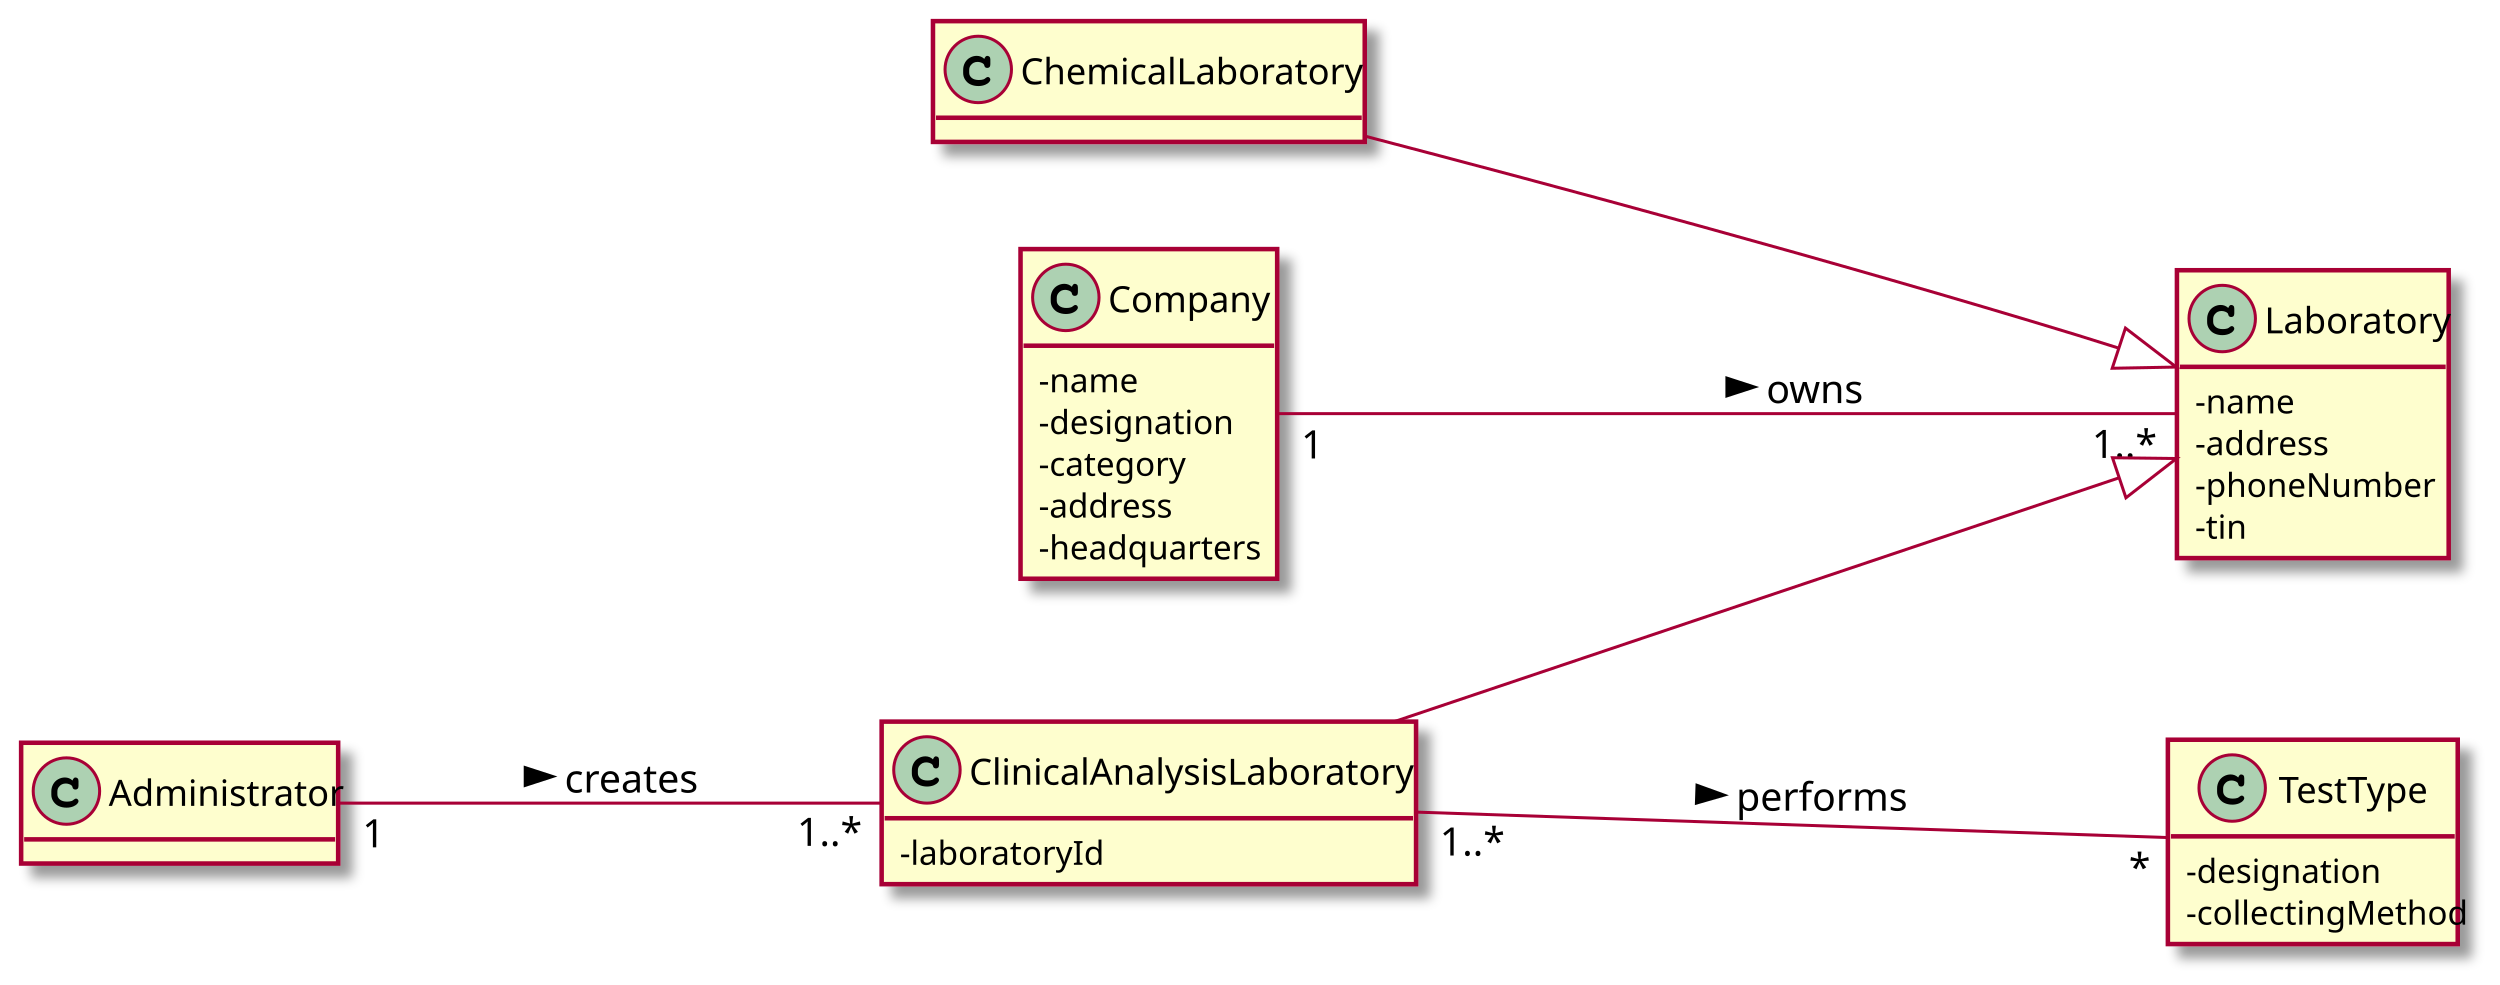
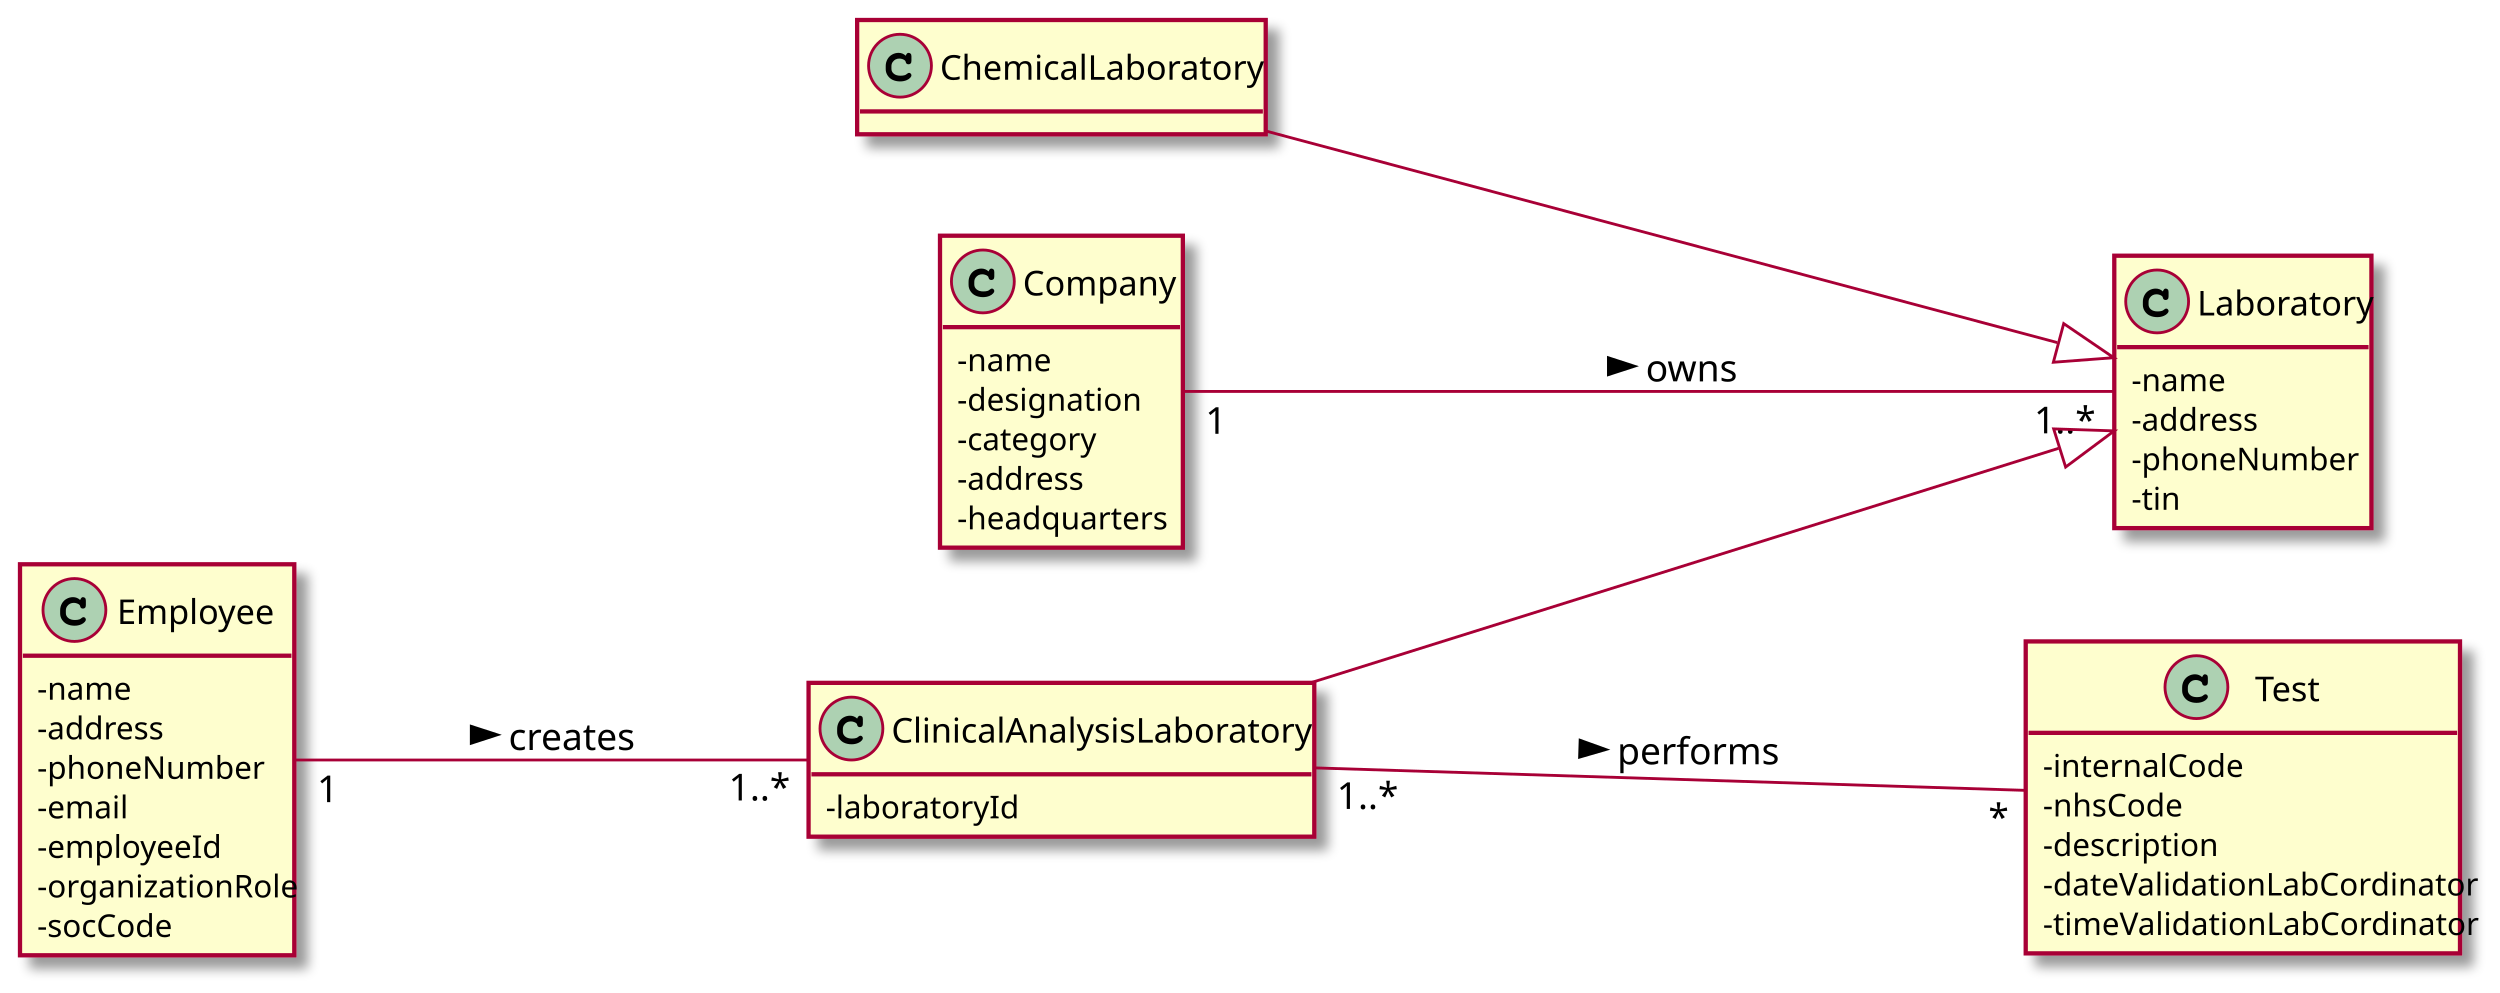
- <svg xmlns="http://www.w3.org/2000/svg" contentScriptType="application/ecmascript" contentStyleType="text/css" height="326px" preserveAspectRatio="none" style="width:828px;height:326px;" version="1.1" viewBox="0 0 828 326" width="828px" zoomAndPan="magnify">
+ <svg xmlns="http://www.w3.org/2000/svg" contentScriptType="application/ecmascript" contentStyleType="text/css" height="278.4px" preserveAspectRatio="none" style="width:700px;height:278px;" version="1.1" viewBox="0 0 700 278" width="700px" zoomAndPan="magnify">
  <defs>
-     <filter height="300%" id="f1x66e6q6ec8m7" width="300%" x="-1" y="-1">
-       <feGaussianBlur result="blurOut" stdDeviation="2.0" />
+     <filter height="300%" id="f6qgeeapyv92z" width="300%" x="-1" y="-1">
+       <feGaussianBlur result="blurOut" stdDeviation="1.6" />
      <feColorMatrix in="blurOut" result="blurOut2" type="matrix" values="0 0 0 0 0 0 0 0 0 0 0 0 0 0 0 0 0 0 .4 0" />
-       <feOffset dx="4.0" dy="4.0" in="blurOut2" result="blurOut3" />
+       <feOffset dx="3.2" dy="3.2" in="blurOut2" result="blurOut3" />
      <feBlend in="SourceGraphic" in2="blurOut3" mode="normal" />
    </filter>
  </defs>
  <g>
-     <rect codeLine="7" fill="#FEFECE" filter="url(#f1x66e6q6ec8m7)" height="109.18" id="Company" style="stroke:#A80036;stroke-width:1.5;" width="85" x="338" y="82.5" />
-     <ellipse cx="353" cy="98.5" fill="#ADD1B2" rx="11" ry="11" style="stroke:#A80036;stroke-width:1.0;" />
-     <path d="M355,95 Q355.203,94.5 355.438,94.25 Q355.672,94 355.938,94 Q356.406,94 356.703,94.281 Q357,94.562 357,95.219 L357,96.781 Q357,97.438 356.719,97.719 Q356.438,98 356,98 Q355.609,98 355.359,97.828 Q355.109,97.656 355,97.203 Q354.953,96.891 354.781,96.719 Q354.469,96.391 353.906,96.203 Q353.344,96 352.781,96 Q352.078,96 351.484,96.281 Q350.906,96.562 350.453,97.188 Q350,97.812 350,98.672 L350,99.594 Q350,100.625 350.844,101.312 Q351.688,102 353.188,102 Q354.078,102 354.703,101.797 Q355.062,101.688 355.469,101.328 Q355.734,101.125 355.875,101.062 Q356.016,101 356.188,101 Q356.516,101 356.75,101.266 Q357,101.516 357,101.875 Q357,102.219 356.656,102.625 Q356.156,103.219 355.359,103.547 Q354.312,104 353.031,104 Q351.531,104 350.328,103.406 Q349.359,102.938 348.672,101.922 Q348,100.906 348,99.703 L348,98.609 Q348,97.359 348.594,96.266 Q349.203,95.172 350.25,94.594 Q351.312,94 352.5,94 Q353.219,94 353.844,94.25 Q354.469,94.5 355,95 Z " fill="#000000" />
-     <text fill="#000000" font-family="sans-serif" font-size="12" lengthAdjust="spacing" textLength="53" x="367" y="103.41">Company</text>
-     <line style="stroke:#A80036;stroke-width:1.5;" x1="339" x2="422" y1="114.5" y2="114.5" />
-     <text fill="#000000" font-family="sans-serif" font-size="11" lengthAdjust="spacing" textLength="30" x="344" y="129.919">-name</text>
-     <text fill="#000000" font-family="sans-serif" font-size="11" lengthAdjust="spacing" textLength="59" x="344" y="143.755">-designation</text>
-     <text fill="#000000" font-family="sans-serif" font-size="11" lengthAdjust="spacing" textLength="47" x="344" y="157.591">-category</text>
-     <text fill="#000000" font-family="sans-serif" font-size="11" lengthAdjust="spacing" textLength="44" x="344" y="171.427">-address</text>
-     <text fill="#000000" font-family="sans-serif" font-size="11" lengthAdjust="spacing" textLength="69" x="344" y="185.263">-headquarters</text>
-     <rect codeLine="15" fill="#FEFECE" filter="url(#f1x66e6q6ec8m7)" height="95.344" id="Laboratory" style="stroke:#A80036;stroke-width:1.5;" width="90" x="721" y="89.5" />
-     <ellipse cx="736" cy="105.5" fill="#ADD1B2" rx="11" ry="11" style="stroke:#A80036;stroke-width:1.0;" />
-     <path d="M738,102 Q738.203,101.5 738.438,101.25 Q738.672,101 738.938,101 Q739.406,101 739.703,101.281 Q740,101.562 740,102.219 L740,103.781 Q740,104.438 739.719,104.719 Q739.438,105 739,105 Q738.609,105 738.359,104.828 Q738.109,104.656 738,104.203 Q737.953,103.891 737.781,103.719 Q737.469,103.391 736.906,103.203 Q736.344,103 735.781,103 Q735.078,103 734.484,103.281 Q733.906,103.562 733.453,104.188 Q733,104.812 733,105.672 L733,106.594 Q733,107.625 733.844,108.312 Q734.688,109 736.188,109 Q737.078,109 737.703,108.797 Q738.062,108.688 738.469,108.328 Q738.734,108.125 738.875,108.062 Q739.016,108 739.188,108 Q739.516,108 739.75,108.266 Q740,108.516 740,108.875 Q740,109.219 739.656,109.625 Q739.156,110.219 738.359,110.547 Q737.312,111 736.031,111 Q734.531,111 733.328,110.406 Q732.359,109.938 731.672,108.922 Q731,107.906 731,106.703 L731,105.609 Q731,104.359 731.594,103.266 Q732.203,102.172 733.25,101.594 Q734.312,101 735.5,101 Q736.219,101 736.844,101.25 Q737.469,101.5 738,102 Z " fill="#000000" />
-     <text fill="#000000" font-family="sans-serif" font-size="12" lengthAdjust="spacing" textLength="58" x="750" y="110.41">Laboratory</text>
-     <line style="stroke:#A80036;stroke-width:1.5;" x1="722" x2="810" y1="121.5" y2="121.5" />
-     <text fill="#000000" font-family="sans-serif" font-size="11" lengthAdjust="spacing" textLength="30" x="727" y="136.919">-name</text>
-     <text fill="#000000" font-family="sans-serif" font-size="11" lengthAdjust="spacing" textLength="44" x="727" y="150.755">-address</text>
-     <text fill="#000000" font-family="sans-serif" font-size="11" lengthAdjust="spacing" textLength="71" x="727" y="164.591">-phoneNumber</text>
-     <text fill="#000000" font-family="sans-serif" font-size="11" lengthAdjust="spacing" textLength="15" x="727" y="178.427">-tin</text>
-     <rect codeLine="22" fill="#FEFECE" filter="url(#f1x66e6q6ec8m7)" height="53.836" id="ClinicalAnalysisLaboratory" style="stroke:#A80036;stroke-width:1.5;" width="177" x="292" y="239" />
-     <ellipse cx="307" cy="255" fill="#ADD1B2" rx="11" ry="11" style="stroke:#A80036;stroke-width:1.0;" />
-     <path d="M309,251.5 Q309.203,251 309.438,250.75 Q309.672,250.5 309.938,250.5 Q310.406,250.5 310.703,250.781 Q311,251.062 311,251.719 L311,253.281 Q311,253.938 310.719,254.219 Q310.438,254.5 310,254.5 Q309.609,254.5 309.359,254.328 Q309.109,254.156 309,253.703 Q308.953,253.391 308.781,253.219 Q308.469,252.891 307.906,252.703 Q307.344,252.5 306.781,252.5 Q306.078,252.5 305.484,252.781 Q304.906,253.062 304.453,253.688 Q304,254.312 304,255.172 L304,256.094 Q304,257.125 304.844,257.812 Q305.688,258.5 307.188,258.5 Q308.078,258.5 308.703,258.297 Q309.062,258.188 309.469,257.828 Q309.734,257.625 309.875,257.562 Q310.016,257.5 310.188,257.5 Q310.516,257.5 310.75,257.766 Q311,258.016 311,258.375 Q311,258.719 310.656,259.125 Q310.156,259.719 309.359,260.047 Q308.312,260.5 307.031,260.5 Q305.531,260.5 304.328,259.906 Q303.359,259.438 302.672,258.422 Q302,257.406 302,256.203 L302,255.109 Q302,253.859 302.594,252.766 Q303.203,251.672 304.25,251.094 Q305.312,250.5 306.5,250.5 Q307.219,250.5 307.844,250.75 Q308.469,251 309,251.5 Z " fill="#000000" />
-     <text fill="#000000" font-family="sans-serif" font-size="12" lengthAdjust="spacing" textLength="145" x="321" y="259.91">ClinicalAnalysisLaboratory</text>
-     <line style="stroke:#A80036;stroke-width:1.5;" x1="293" x2="468" y1="271" y2="271" />
-     <text fill="#000000" font-family="sans-serif" font-size="11" lengthAdjust="spacing" textLength="61" x="298" y="286.419">-laboratoryId</text>
-     <rect codeLine="26" fill="#FEFECE" filter="url(#f1x66e6q6ec8m7)" height="67.672" id="TestType" style="stroke:#A80036;stroke-width:1.5;" width="96" x="718" y="245" />
-     <ellipse cx="739.3" cy="261" fill="#ADD1B2" rx="11" ry="11" style="stroke:#A80036;stroke-width:1.0;" />
-     <path d="M741.3,257.5 Q741.503,257 741.737,256.75 Q741.972,256.5 742.237,256.5 Q742.706,256.5 743.003,256.781 Q743.3,257.062 743.3,257.719 L743.3,259.281 Q743.3,259.938 743.019,260.219 Q742.737,260.5 742.3,260.5 Q741.909,260.5 741.659,260.328 Q741.409,260.156 741.3,259.703 Q741.253,259.391 741.081,259.219 Q740.769,258.891 740.206,258.703 Q739.644,258.5 739.081,258.5 Q738.378,258.5 737.784,258.781 Q737.206,259.062 736.753,259.688 Q736.3,260.312 736.3,261.172 L736.3,262.094 Q736.3,263.125 737.144,263.812 Q737.987,264.5 739.487,264.5 Q740.378,264.5 741.003,264.297 Q741.362,264.188 741.769,263.828 Q742.034,263.625 742.175,263.562 Q742.316,263.5 742.487,263.5 Q742.816,263.5 743.05,263.766 Q743.3,264.016 743.3,264.375 Q743.3,264.719 742.956,265.125 Q742.456,265.719 741.659,266.047 Q740.612,266.5 739.331,266.5 Q737.831,266.5 736.628,265.906 Q735.659,265.438 734.972,264.422 Q734.3,263.406 734.3,262.203 L734.3,261.109 Q734.3,259.859 734.894,258.766 Q735.503,257.672 736.55,257.094 Q737.612,256.5 738.8,256.5 Q739.519,256.5 740.144,256.75 Q740.769,257 741.3,257.5 Z " fill="#000000" />
-     <text fill="#000000" font-family="sans-serif" font-size="12" lengthAdjust="spacing" textLength="50" x="754.7" y="265.91">TestType</text>
-     <line style="stroke:#A80036;stroke-width:1.5;" x1="719" x2="813" y1="277" y2="277" />
-     <text fill="#000000" font-family="sans-serif" font-size="11" lengthAdjust="spacing" textLength="59" x="724" y="292.419">-designation</text>
-     <text fill="#000000" font-family="sans-serif" font-size="11" lengthAdjust="spacing" textLength="84" x="724" y="306.255">-collectingMethod</text>
-     <rect codeLine="31" fill="#FEFECE" filter="url(#f1x66e6q6ec8m7)" height="40" id="ChemicalLaboratory" style="stroke:#A80036;stroke-width:1.5;" width="143" x="309" y="7" />
-     <ellipse cx="324" cy="23" fill="#ADD1B2" rx="11" ry="11" style="stroke:#A80036;stroke-width:1.0;" />
-     <path d="M326,19.5 Q326.203,19 326.438,18.75 Q326.672,18.5 326.938,18.5 Q327.406,18.5 327.703,18.781 Q328,19.062 328,19.719 L328,21.281 Q328,21.938 327.719,22.219 Q327.438,22.5 327,22.5 Q326.609,22.5 326.359,22.328 Q326.109,22.156 326,21.703 Q325.953,21.391 325.781,21.219 Q325.469,20.891 324.906,20.703 Q324.344,20.5 323.781,20.5 Q323.078,20.5 322.484,20.781 Q321.906,21.062 321.453,21.688 Q321,22.312 321,23.172 L321,24.094 Q321,25.125 321.844,25.812 Q322.688,26.5 324.188,26.5 Q325.078,26.5 325.703,26.297 Q326.062,26.188 326.469,25.828 Q326.734,25.625 326.875,25.562 Q327.016,25.5 327.188,25.5 Q327.516,25.5 327.75,25.766 Q328,26.016 328,26.375 Q328,26.719 327.656,27.125 Q327.156,27.719 326.359,28.047 Q325.312,28.5 324.031,28.5 Q322.531,28.5 321.328,27.906 Q320.359,27.438 319.672,26.422 Q319,25.406 319,24.203 L319,23.109 Q319,21.859 319.594,20.766 Q320.203,19.672 321.25,19.094 Q322.312,18.5 323.5,18.5 Q324.219,18.5 324.844,18.75 Q325.469,19 326,19.5 Z " fill="#000000" />
-     <text fill="#000000" font-family="sans-serif" font-size="12" lengthAdjust="spacing" textLength="111" x="338" y="27.91">ChemicalLaboratory</text>
-     <line style="stroke:#A80036;stroke-width:1.5;" x1="310" x2="451" y1="39" y2="39" />
-     <rect codeLine="35" fill="#FEFECE" filter="url(#f1x66e6q6ec8m7)" height="40" id="Administrator" style="stroke:#A80036;stroke-width:1.5;" width="105" x="7" y="246" />
-     <ellipse cx="22" cy="262" fill="#ADD1B2" rx="11" ry="11" style="stroke:#A80036;stroke-width:1.0;" />
-     <path d="M24,258.5 Q24.203,258 24.438,257.75 Q24.672,257.5 24.938,257.5 Q25.406,257.5 25.703,257.781 Q26,258.062 26,258.719 L26,260.281 Q26,260.938 25.719,261.219 Q25.438,261.5 25,261.5 Q24.609,261.5 24.359,261.328 Q24.109,261.156 24,260.703 Q23.953,260.391 23.781,260.219 Q23.469,259.891 22.906,259.703 Q22.344,259.5 21.781,259.5 Q21.078,259.5 20.484,259.781 Q19.906,260.062 19.453,260.688 Q19,261.312 19,262.172 L19,263.094 Q19,264.125 19.844,264.812 Q20.688,265.5 22.188,265.5 Q23.078,265.5 23.703,265.297 Q24.062,265.188 24.469,264.828 Q24.734,264.625 24.875,264.562 Q25.016,264.5 25.188,264.5 Q25.516,264.5 25.75,264.766 Q26,265.016 26,265.375 Q26,265.719 25.656,266.125 Q25.156,266.719 24.359,267.047 Q23.312,267.5 22.031,267.5 Q20.531,267.5 19.328,266.906 Q18.359,266.438 17.672,265.422 Q17,264.406 17,263.203 L17,262.109 Q17,260.859 17.594,259.766 Q18.203,258.672 19.25,258.094 Q20.312,257.5 21.5,257.5 Q22.219,257.5 22.844,257.75 Q23.469,258 24,258.5 Z " fill="#000000" />
-     <text fill="#000000" font-family="sans-serif" font-size="12" lengthAdjust="spacing" textLength="73" x="36" y="266.91">Administrator</text>
-     <line style="stroke:#A80036;stroke-width:1.5;" x1="8" x2="111" y1="278" y2="278" />
-     <path codeLine="39" d="M423.27,137 C496.26,137 646.35,137 720.93,137 " fill="none" id="Company-Laboratory" style="stroke:#A80036;stroke-width:1.0;" />
-     <polygon fill="#000000" points="581,128.176,571.955,125.237,571.955,131.115,581,128.176" style="stroke:#000000;stroke-width:1.0;" />
-     <text fill="#000000" font-family="sans-serif" font-size="13" lengthAdjust="spacing" textLength="30" x="585" y="133.495">owns</text>
-     <text fill="#000000" font-family="sans-serif" font-size="13" lengthAdjust="spacing" textLength="7" x="430.933" y="151.834">1</text>
-     <text fill="#000000" font-family="sans-serif" font-size="13" lengthAdjust="spacing" textLength="20" x="692.842" y="151.671">1..*</text>
-     <path codeLine="40" d="M461.89,238.96 C533.25,214.95 636.1,180.36 701.74,158.28 " fill="none" id="ClinicalAnalysisLaboratory-to-Laboratory" style="stroke:#A80036;stroke-width:1.0;" />
-     <polygon fill="none" points="699.65,151.6,720.84,151.86,704.11,164.87,699.65,151.6" style="stroke:#A80036;stroke-width:1.0;" />
-     <path codeLine="41" d="M469,268.97 C546.26,271.59 655.97,275.3 717.83,277.4 " fill="none" id="ClinicalAnalysisLaboratory-TestType" style="stroke:#A80036;stroke-width:1.0;" />
-     <polygon fill="#000000" points="570.997,263.345,562.057,260.102,561.858,265.976,570.997,263.345" style="stroke:#000000;stroke-width:1.0;" />
-     <text fill="#000000" font-family="sans-serif" font-size="13" lengthAdjust="spacing" textLength="50" x="575" y="268.495">performs</text>
-     <text fill="#000000" font-family="sans-serif" font-size="13" lengthAdjust="spacing" textLength="20" x="476.849" y="283.36">1..*</text>
-     <text fill="#000000" font-family="sans-serif" font-size="13" lengthAdjust="spacing" textLength="5" x="705.071" y="291.927">*</text>
-     <path codeLine="42" d="M112.11,266 C160.6,266 234.14,266 291.83,266 " fill="none" id="Administrator-ClinicalAnalysisLaboratory" style="stroke:#A80036;stroke-width:1.0;" />
-     <polygon fill="#000000" points="183,257.176,173.955,254.237,173.955,260.115,183,257.176" style="stroke:#000000;stroke-width:1.0;" />
-     <text fill="#000000" font-family="sans-serif" font-size="13" lengthAdjust="spacing" textLength="43" x="187" y="262.495">creates</text>
-     <text fill="#000000" font-family="sans-serif" font-size="13" lengthAdjust="spacing" textLength="7" x="120.001" y="280.645">1</text>
-     <text fill="#000000" font-family="sans-serif" font-size="13" lengthAdjust="spacing" textLength="20" x="263.967" y="280.153">1..*</text>
-     <path codeLine="43" d="M452.14,45.11 C514.48,61.39 607.66,86.45 688,111 C692.41,112.35 696.96,113.78 701.52,115.24 " fill="none" id="ChemicalLaboratory-to-Laboratory" style="stroke:#A80036;stroke-width:1.0;" />
-     <polygon fill="none" points="703.95,108.67,720.76,121.57,699.57,121.97,703.95,108.67" style="stroke:#A80036;stroke-width:1.0;" />
+     <rect codeLine="7" fill="#FEFECE" filter="url(#f6qgeeapyv92z)" height="87.344" id="Company" style="stroke:#A80036;stroke-width:1.2;" width="68" x="263.2" y="66" />
+     <ellipse cx="275.2" cy="78.8" fill="#ADD1B2" rx="8.8" ry="8.8" style="stroke:#A80036;stroke-width:0.8;" />
+     <path d="M276.8,76 Q276.962,75.6 277.15,75.4 Q277.337,75.2 277.55,75.2 Q277.925,75.2 278.163,75.425 Q278.4,75.65 278.4,76.175 L278.4,77.425 Q278.4,77.95 278.175,78.175 Q277.95,78.4 277.6,78.4 Q277.288,78.4 277.087,78.263 Q276.887,78.125 276.8,77.763 Q276.762,77.513 276.625,77.375 Q276.375,77.112 275.925,76.963 Q275.475,76.8 275.025,76.8 Q274.462,76.8 273.988,77.025 Q273.525,77.25 273.163,77.75 Q272.8,78.25 272.8,78.938 L272.8,79.675 Q272.8,80.5 273.475,81.05 Q274.15,81.6 275.35,81.6 Q276.062,81.6 276.562,81.438 Q276.85,81.35 277.175,81.062 Q277.387,80.9 277.5,80.85 Q277.613,80.8 277.75,80.8 Q278.012,80.8 278.2,81.013 Q278.4,81.213 278.4,81.5 Q278.4,81.775 278.125,82.1 Q277.725,82.575 277.087,82.838 Q276.25,83.2 275.225,83.2 Q274.025,83.2 273.062,82.725 Q272.288,82.35 271.738,81.537 Q271.2,80.725 271.2,79.763 L271.2,78.888 Q271.2,77.888 271.675,77.013 Q272.163,76.138 273,75.675 Q273.85,75.2 274.8,75.2 Q275.375,75.2 275.875,75.4 Q276.375,75.6 276.8,76 Z " fill="#000000" />
+     <text fill="#000000" font-family="sans-serif" font-size="9.6" lengthAdjust="spacing" textLength="42.4" x="286.4" y="82.728">Company</text>
+     <line style="stroke:#A80036;stroke-width:1.2;" x1="264" x2="330.4" y1="91.6" y2="91.6" />
+     <text fill="#000000" font-family="sans-serif" font-size="8.8" lengthAdjust="spacing" textLength="24" x="268" y="103.935">-name</text>
+     <text fill="#000000" font-family="sans-serif" font-size="8.8" lengthAdjust="spacing" textLength="47.2" x="268" y="115.004">-designation</text>
+     <text fill="#000000" font-family="sans-serif" font-size="8.8" lengthAdjust="spacing" textLength="37.6" x="268" y="126.073">-category</text>
+     <text fill="#000000" font-family="sans-serif" font-size="8.8" lengthAdjust="spacing" textLength="35.2" x="268" y="137.141">-address</text>
+     <text fill="#000000" font-family="sans-serif" font-size="8.8" lengthAdjust="spacing" textLength="55.2" x="268" y="148.21">-headquarters</text>
+     <rect codeLine="15" fill="#FEFECE" filter="url(#f6qgeeapyv92z)" height="76.275" id="Laboratory" style="stroke:#A80036;stroke-width:1.2;" width="72" x="592" y="71.6" />
+     <ellipse cx="604" cy="84.4" fill="#ADD1B2" rx="8.8" ry="8.8" style="stroke:#A80036;stroke-width:0.8;" />
+     <path d="M605.6,81.6 Q605.763,81.2 605.95,81 Q606.138,80.8 606.35,80.8 Q606.725,80.8 606.962,81.025 Q607.2,81.25 607.2,81.775 L607.2,83.025 Q607.2,83.55 606.975,83.775 Q606.75,84 606.4,84 Q606.087,84 605.888,83.862 Q605.688,83.725 605.6,83.362 Q605.562,83.112 605.425,82.975 Q605.175,82.713 604.725,82.562 Q604.275,82.4 603.825,82.4 Q603.263,82.4 602.788,82.625 Q602.325,82.85 601.962,83.35 Q601.6,83.85 601.6,84.537 L601.6,85.275 Q601.6,86.1 602.275,86.65 Q602.95,87.2 604.15,87.2 Q604.862,87.2 605.362,87.037 Q605.65,86.95 605.975,86.662 Q606.188,86.5 606.3,86.45 Q606.413,86.4 606.55,86.4 Q606.812,86.4 607,86.612 Q607.2,86.812 607.2,87.1 Q607.2,87.375 606.925,87.7 Q606.525,88.175 605.888,88.438 Q605.05,88.8 604.025,88.8 Q602.825,88.8 601.862,88.325 Q601.087,87.95 600.538,87.138 Q600,86.325 600,85.362 L600,84.487 Q600,83.487 600.475,82.612 Q600.962,81.737 601.8,81.275 Q602.65,80.8 603.6,80.8 Q604.175,80.8 604.675,81 Q605.175,81.2 605.6,81.6 Z " fill="#000000" />
+     <text fill="#000000" font-family="sans-serif" font-size="9.6" lengthAdjust="spacing" textLength="46.4" x="615.2" y="88.328">Laboratory</text>
+     <line style="stroke:#A80036;stroke-width:1.2;" x1="592.8" x2="663.2" y1="97.2" y2="97.2" />
+     <text fill="#000000" font-family="sans-serif" font-size="8.8" lengthAdjust="spacing" textLength="24" x="596.8" y="109.535">-name</text>
+     <text fill="#000000" font-family="sans-serif" font-size="8.8" lengthAdjust="spacing" textLength="35.2" x="596.8" y="120.604">-address</text>
+     <text fill="#000000" font-family="sans-serif" font-size="8.8" lengthAdjust="spacing" textLength="56.8" x="596.8" y="131.673">-phoneNumber</text>
+     <text fill="#000000" font-family="sans-serif" font-size="8.8" lengthAdjust="spacing" textLength="12" x="596.8" y="142.741">-tin</text>
+     <rect codeLine="22" fill="#FEFECE" filter="url(#f6qgeeapyv92z)" height="43.069" id="ClinicalAnalysisLaboratory" style="stroke:#A80036;stroke-width:1.2;" width="141.6" x="226.4" y="191.2" />
+     <ellipse cx="238.4" cy="204" fill="#ADD1B2" rx="8.8" ry="8.8" style="stroke:#A80036;stroke-width:0.8;" />
+     <path d="M240,201.2 Q240.162,200.8 240.35,200.6 Q240.537,200.4 240.75,200.4 Q241.125,200.4 241.363,200.625 Q241.6,200.85 241.6,201.375 L241.6,202.625 Q241.6,203.15 241.375,203.375 Q241.15,203.6 240.8,203.6 Q240.488,203.6 240.287,203.463 Q240.088,203.325 240,202.963 Q239.963,202.713 239.825,202.575 Q239.575,202.312 239.125,202.162 Q238.675,202 238.225,202 Q237.662,202 237.188,202.225 Q236.725,202.45 236.363,202.95 Q236,203.45 236,204.137 L236,204.875 Q236,205.7 236.675,206.25 Q237.35,206.8 238.55,206.8 Q239.262,206.8 239.762,206.637 Q240.05,206.55 240.375,206.262 Q240.588,206.1 240.7,206.05 Q240.812,206 240.95,206 Q241.213,206 241.4,206.213 Q241.6,206.412 241.6,206.7 Q241.6,206.975 241.325,207.3 Q240.925,207.775 240.287,208.037 Q239.45,208.4 238.425,208.4 Q237.225,208.4 236.262,207.925 Q235.488,207.55 234.938,206.738 Q234.4,205.925 234.4,204.963 L234.4,204.088 Q234.4,203.088 234.875,202.213 Q235.363,201.338 236.2,200.875 Q237.05,200.4 238,200.4 Q238.575,200.4 239.075,200.6 Q239.575,200.8 240,201.2 Z " fill="#000000" />
+     <text fill="#000000" font-family="sans-serif" font-size="9.6" lengthAdjust="spacing" textLength="116" x="249.6" y="207.928">ClinicalAnalysisLaboratory</text>
+     <line style="stroke:#A80036;stroke-width:1.2;" x1="227.2" x2="367.2" y1="216.8" y2="216.8" />
+     <text fill="#000000" font-family="sans-serif" font-size="8.8" lengthAdjust="spacing" textLength="48.8" x="231.2" y="229.135">-laboratoryId</text>
+     <rect codeLine="26" fill="#FEFECE" filter="url(#f6qgeeapyv92z)" height="87.344" id="Test" style="stroke:#A80036;stroke-width:1.2;" width="121.6" x="567.2" y="179.6" />
+     <ellipse cx="615" cy="192.4" fill="#ADD1B2" rx="8.8" ry="8.8" style="stroke:#A80036;stroke-width:0.8;" />
+     <path d="M616.6,189.6 Q616.763,189.2 616.95,189 Q617.138,188.8 617.35,188.8 Q617.725,188.8 617.962,189.025 Q618.2,189.25 618.2,189.775 L618.2,191.025 Q618.2,191.55 617.975,191.775 Q617.75,192 617.4,192 Q617.087,192 616.888,191.863 Q616.688,191.725 616.6,191.363 Q616.562,191.113 616.425,190.975 Q616.175,190.713 615.725,190.562 Q615.275,190.4 614.825,190.4 Q614.263,190.4 613.788,190.625 Q613.325,190.85 612.962,191.35 Q612.6,191.85 612.6,192.537 L612.6,193.275 Q612.6,194.1 613.275,194.65 Q613.95,195.2 615.15,195.2 Q615.862,195.2 616.362,195.037 Q616.65,194.95 616.975,194.662 Q617.188,194.5 617.3,194.45 Q617.413,194.4 617.55,194.4 Q617.812,194.4 618,194.613 Q618.2,194.812 618.2,195.1 Q618.2,195.375 617.925,195.7 Q617.525,196.175 616.888,196.438 Q616.05,196.8 615.025,196.8 Q613.825,196.8 612.862,196.325 Q612.087,195.95 611.538,195.137 Q611,194.325 611,193.363 L611,192.488 Q611,191.488 611.475,190.613 Q611.962,189.738 612.8,189.275 Q613.65,188.8 614.6,188.8 Q615.175,188.8 615.675,189 Q616.175,189.2 616.6,189.6 Z " fill="#000000" />
+     <text fill="#000000" font-family="sans-serif" font-size="9.6" lengthAdjust="spacing" textLength="19.2" x="631.4" y="196.328">Test</text>
+     <line style="stroke:#A80036;stroke-width:1.2;" x1="568" x2="688" y1="205.2" y2="205.2" />
+     <text fill="#000000" font-family="sans-serif" font-size="8.8" lengthAdjust="spacing" textLength="51.2" x="572" y="217.535">-internalCode</text>
+     <text fill="#000000" font-family="sans-serif" font-size="8.8" lengthAdjust="spacing" textLength="37.6" x="572" y="228.604">-nhsCode</text>
+     <text fill="#000000" font-family="sans-serif" font-size="8.8" lengthAdjust="spacing" textLength="45.6" x="572" y="239.673">-description</text>
+     <text fill="#000000" font-family="sans-serif" font-size="8.8" lengthAdjust="spacing" textLength="112" x="572" y="250.741">-dateValidationLabCordinator</text>
+     <text fill="#000000" font-family="sans-serif" font-size="8.8" lengthAdjust="spacing" textLength="110.4" x="572" y="261.81">-timeValidationLabCordinator</text>
+     <rect codeLine="34" fill="#FEFECE" filter="url(#f6qgeeapyv92z)" height="32" id="ChemicalLaboratory" style="stroke:#A80036;stroke-width:1.2;" width="114.4" x="240" y="5.6" />
+     <ellipse cx="252" cy="18.4" fill="#ADD1B2" rx="8.8" ry="8.8" style="stroke:#A80036;stroke-width:0.8;" />
+     <path d="M253.6,15.6 Q253.762,15.2 253.95,15 Q254.137,14.8 254.35,14.8 Q254.725,14.8 254.963,15.025 Q255.2,15.25 255.2,15.775 L255.2,17.025 Q255.2,17.55 254.975,17.775 Q254.75,18 254.4,18 Q254.088,18 253.887,17.863 Q253.688,17.725 253.6,17.363 Q253.562,17.113 253.425,16.975 Q253.175,16.712 252.725,16.562 Q252.275,16.4 251.825,16.4 Q251.262,16.4 250.787,16.625 Q250.325,16.85 249.963,17.35 Q249.6,17.85 249.6,18.538 L249.6,19.275 Q249.6,20.1 250.275,20.65 Q250.95,21.2 252.15,21.2 Q252.863,21.2 253.363,21.038 Q253.65,20.95 253.975,20.663 Q254.188,20.5 254.3,20.45 Q254.412,20.4 254.55,20.4 Q254.812,20.4 255,20.613 Q255.2,20.812 255.2,21.1 Q255.2,21.375 254.925,21.7 Q254.525,22.175 253.887,22.438 Q253.05,22.8 252.025,22.8 Q250.825,22.8 249.863,22.325 Q249.088,21.95 248.537,21.137 Q248,20.325 248,19.363 L248,18.488 Q248,17.488 248.475,16.613 Q248.963,15.738 249.8,15.275 Q250.65,14.8 251.6,14.8 Q252.175,14.8 252.675,15 Q253.175,15.2 253.6,15.6 Z " fill="#000000" />
+     <text fill="#000000" font-family="sans-serif" font-size="9.6" lengthAdjust="spacing" textLength="88.8" x="263.2" y="22.328">ChemicalLaboratory</text>
+     <line style="stroke:#A80036;stroke-width:1.2;" x1="240.8" x2="353.6" y1="31.2" y2="31.2" />
+     <rect codeLine="38" fill="#FEFECE" filter="url(#f6qgeeapyv92z)" height="109.481" id="Employee" style="stroke:#A80036;stroke-width:1.2;" width="76.8" x="5.6" y="158" />
+     <ellipse cx="20.84" cy="170.8" fill="#ADD1B2" rx="8.8" ry="8.8" style="stroke:#A80036;stroke-width:0.8;" />
+     <path d="M22.44,168 Q22.602,167.6 22.79,167.4 Q22.977,167.2 23.19,167.2 Q23.565,167.2 23.802,167.425 Q24.04,167.65 24.04,168.175 L24.04,169.425 Q24.04,169.95 23.815,170.175 Q23.59,170.4 23.24,170.4 Q22.927,170.4 22.727,170.262 Q22.527,170.125 22.44,169.762 Q22.402,169.512 22.265,169.375 Q22.015,169.113 21.565,168.963 Q21.115,168.8 20.665,168.8 Q20.102,168.8 19.628,169.025 Q19.165,169.25 18.802,169.75 Q18.44,170.25 18.44,170.938 L18.44,171.675 Q18.44,172.5 19.115,173.05 Q19.79,173.6 20.99,173.6 Q21.703,173.6 22.203,173.438 Q22.49,173.35 22.815,173.062 Q23.027,172.9 23.14,172.85 Q23.253,172.8 23.39,172.8 Q23.652,172.8 23.84,173.012 Q24.04,173.213 24.04,173.5 Q24.04,173.775 23.765,174.1 Q23.365,174.575 22.727,174.838 Q21.89,175.2 20.865,175.2 Q19.665,175.2 18.703,174.725 Q17.927,174.35 17.378,173.537 Q16.84,172.725 16.84,171.762 L16.84,170.887 Q16.84,169.887 17.315,169.012 Q17.802,168.137 18.64,167.675 Q19.49,167.2 20.44,167.2 Q21.015,167.2 21.515,167.4 Q22.015,167.6 22.44,168 Z " fill="#000000" />
+     <text fill="#000000" font-family="sans-serif" font-size="9.6" lengthAdjust="spacing" textLength="44" x="32.76" y="174.728">Employee</text>
+     <line style="stroke:#A80036;stroke-width:1.2;" x1="6.4" x2="81.6" y1="183.6" y2="183.6" />
+     <text fill="#000000" font-family="sans-serif" font-size="8.8" lengthAdjust="spacing" textLength="24" x="10.4" y="195.935">-name</text>
+     <text fill="#000000" font-family="sans-serif" font-size="8.8" lengthAdjust="spacing" textLength="35.2" x="10.4" y="207.004">-address</text>
+     <text fill="#000000" font-family="sans-serif" font-size="8.8" lengthAdjust="spacing" textLength="56.8" x="10.4" y="218.073">-phoneNumber</text>
+     <text fill="#000000" font-family="sans-serif" font-size="8.8" lengthAdjust="spacing" textLength="22.4" x="10.4" y="229.141">-email</text>
+     <text fill="#000000" font-family="sans-serif" font-size="8.8" lengthAdjust="spacing" textLength="46.4" x="10.4" y="240.21">-employeeId</text>
+     <text fill="#000000" font-family="sans-serif" font-size="8.8" lengthAdjust="spacing" textLength="67.2" x="10.4" y="251.279">-organizationRole</text>
+     <text fill="#000000" font-family="sans-serif" font-size="8.8" lengthAdjust="spacing" textLength="37.6" x="10.4" y="262.348">-socCode</text>
+     <path codeLine="48" d="M331.376,109.6 C393.904,109.6 528.112,109.6 592,109.6 " fill="none" id="Company-Laboratory" style="stroke:#A80036;stroke-width:0.8;" />
+     <polygon fill="#000000" points="457.6,102.541,450.364,100.189,450.364,104.892,457.6,102.541" style="stroke:#000000;stroke-width:0.8;" />
+     <text fill="#000000" font-family="sans-serif" font-size="10.4" lengthAdjust="spacing" textLength="24" x="460.8" y="106.796">owns</text>
+     <text fill="#000000" font-family="sans-serif" font-size="10.4" lengthAdjust="spacing" textLength="5.6" x="337.5" y="121.468">1</text>
+     <text fill="#000000" font-family="sans-serif" font-size="10.4" lengthAdjust="spacing" textLength="16" x="569.538" y="121.337">1..*</text>
+     <path codeLine="49" d="M367.008,191.168 C429.56,171.56 520.288,143.112 576.416,125.52 " fill="none" id="ClinicalAnalysisLaboratory-to-Laboratory" style="stroke:#A80036;stroke-width:0.8;" />
+     <polygon fill="none" points="575.024,120.088,591.968,120.648,578.376,130.776,575.024,120.088" style="stroke:#A80036;stroke-width:0.8;" />
+     <path codeLine="50" d="M368.016,215.008 C427.104,216.88 510.816,219.52 566.952,221.296 " fill="none" id="ClinicalAnalysisLaboratory-Test" style="stroke:#A80036;stroke-width:0.8;" />
+     <polygon fill="#000000" points="449.598,209.867,442.44,207.288,442.291,211.988,449.598,209.867" style="stroke:#000000;stroke-width:0.8;" />
+     <text fill="#000000" font-family="sans-serif" font-size="10.4" lengthAdjust="spacing" textLength="40" x="452.8" y="213.996">performs</text>
+     <text fill="#000000" font-family="sans-serif" font-size="10.4" lengthAdjust="spacing" textLength="16" x="374.297" y="226.506">1..*</text>
+     <text fill="#000000" font-family="sans-serif" font-size="10.4" lengthAdjust="spacing" textLength="4" x="556.746" y="232.541">*</text>
+     <path codeLine="51" d="M82.464,212.8 C120.368,212.8 179.728,212.8 226.312,212.8 " fill="none" id="Employee-ClinicalAnalysisLaboratory" style="stroke:#A80036;stroke-width:0.8;" />
+     <polygon fill="#000000" points="139.2,205.741,131.964,203.389,131.964,208.092,139.2,205.741" style="stroke:#000000;stroke-width:0.8;" />
+     <text fill="#000000" font-family="sans-serif" font-size="10.4" lengthAdjust="spacing" textLength="34.4" x="142.4" y="209.996">creates</text>
+     <text fill="#000000" font-family="sans-serif" font-size="10.4" lengthAdjust="spacing" textLength="5.6" x="88.783" y="224.607">1</text>
+     <text fill="#000000" font-family="sans-serif" font-size="10.4" lengthAdjust="spacing" textLength="16" x="204.026" y="224.123">1..*</text>
+     <path codeLine="52" d="M354.592,36.728 C416.848,53.368 516.016,79.88 576.024,95.92 " fill="none" id="ChemicalLaboratory-to-Laboratory" style="stroke:#A80036;stroke-width:0.8;" />
+     <polygon fill="none" points="577.84,90.608,591.848,100.152,574.944,101.432,577.84,90.608" style="stroke:#A80036;stroke-width:0.8;" />
  </g>
</svg>
